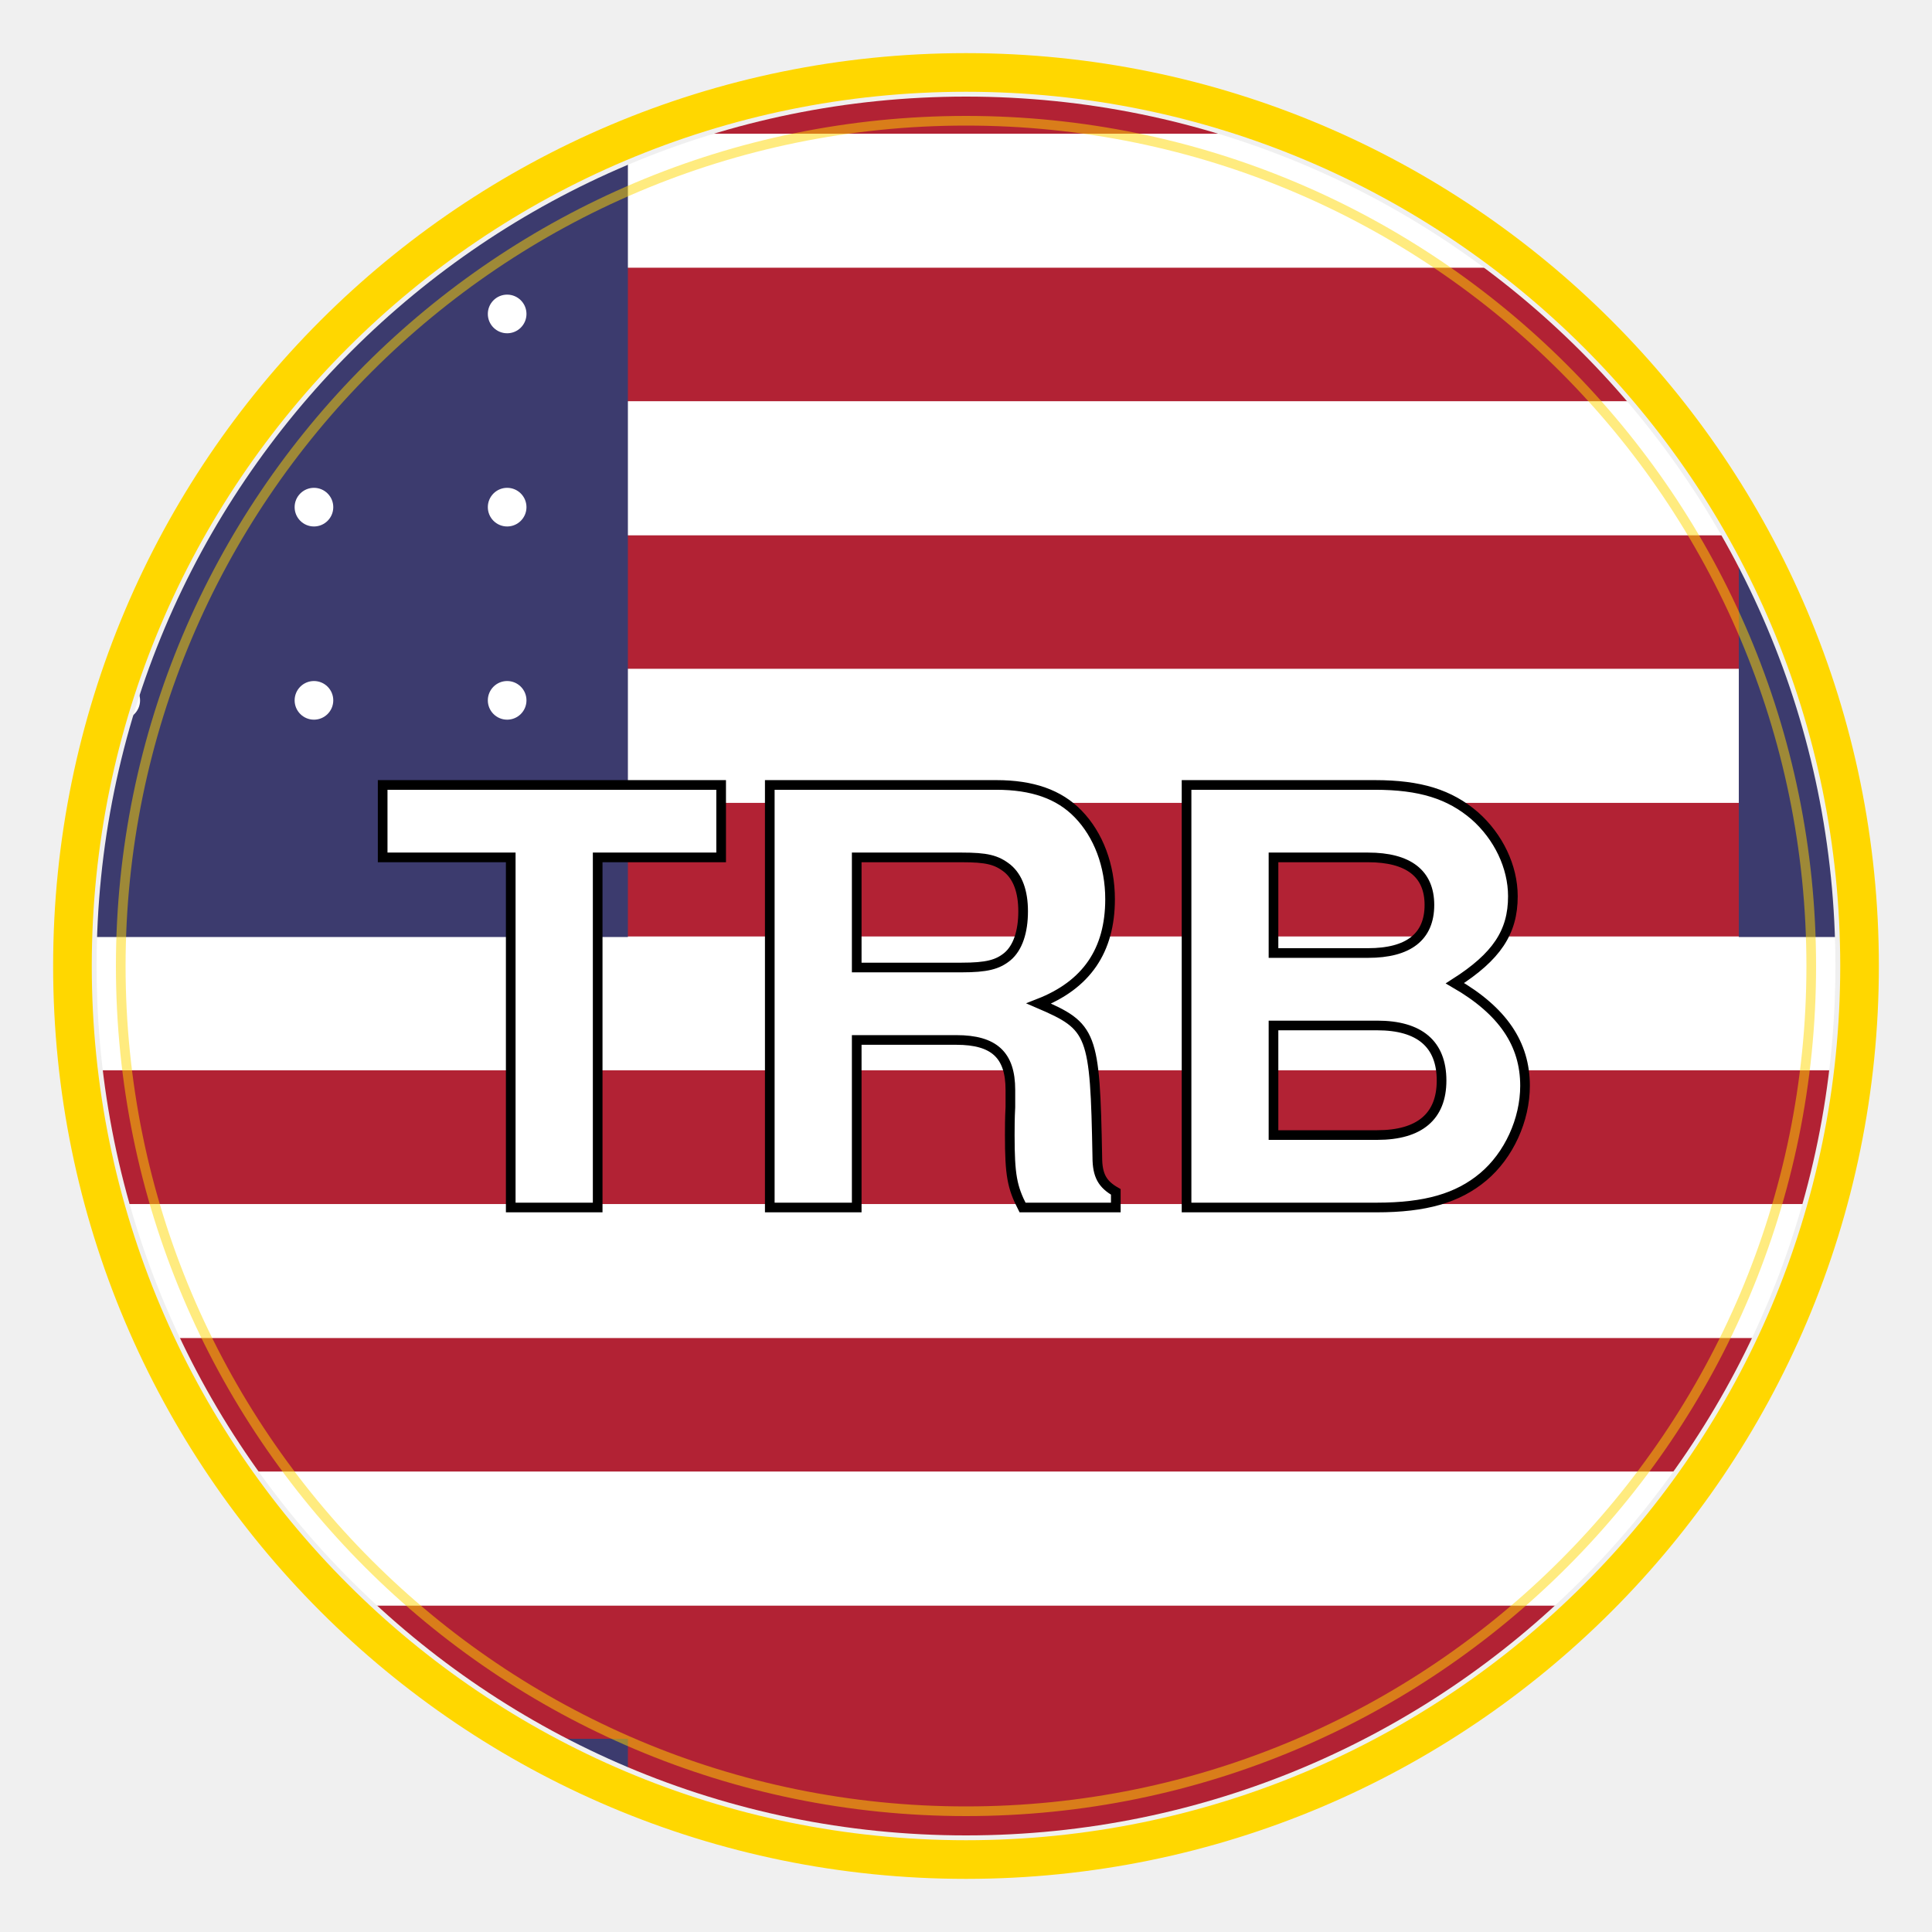
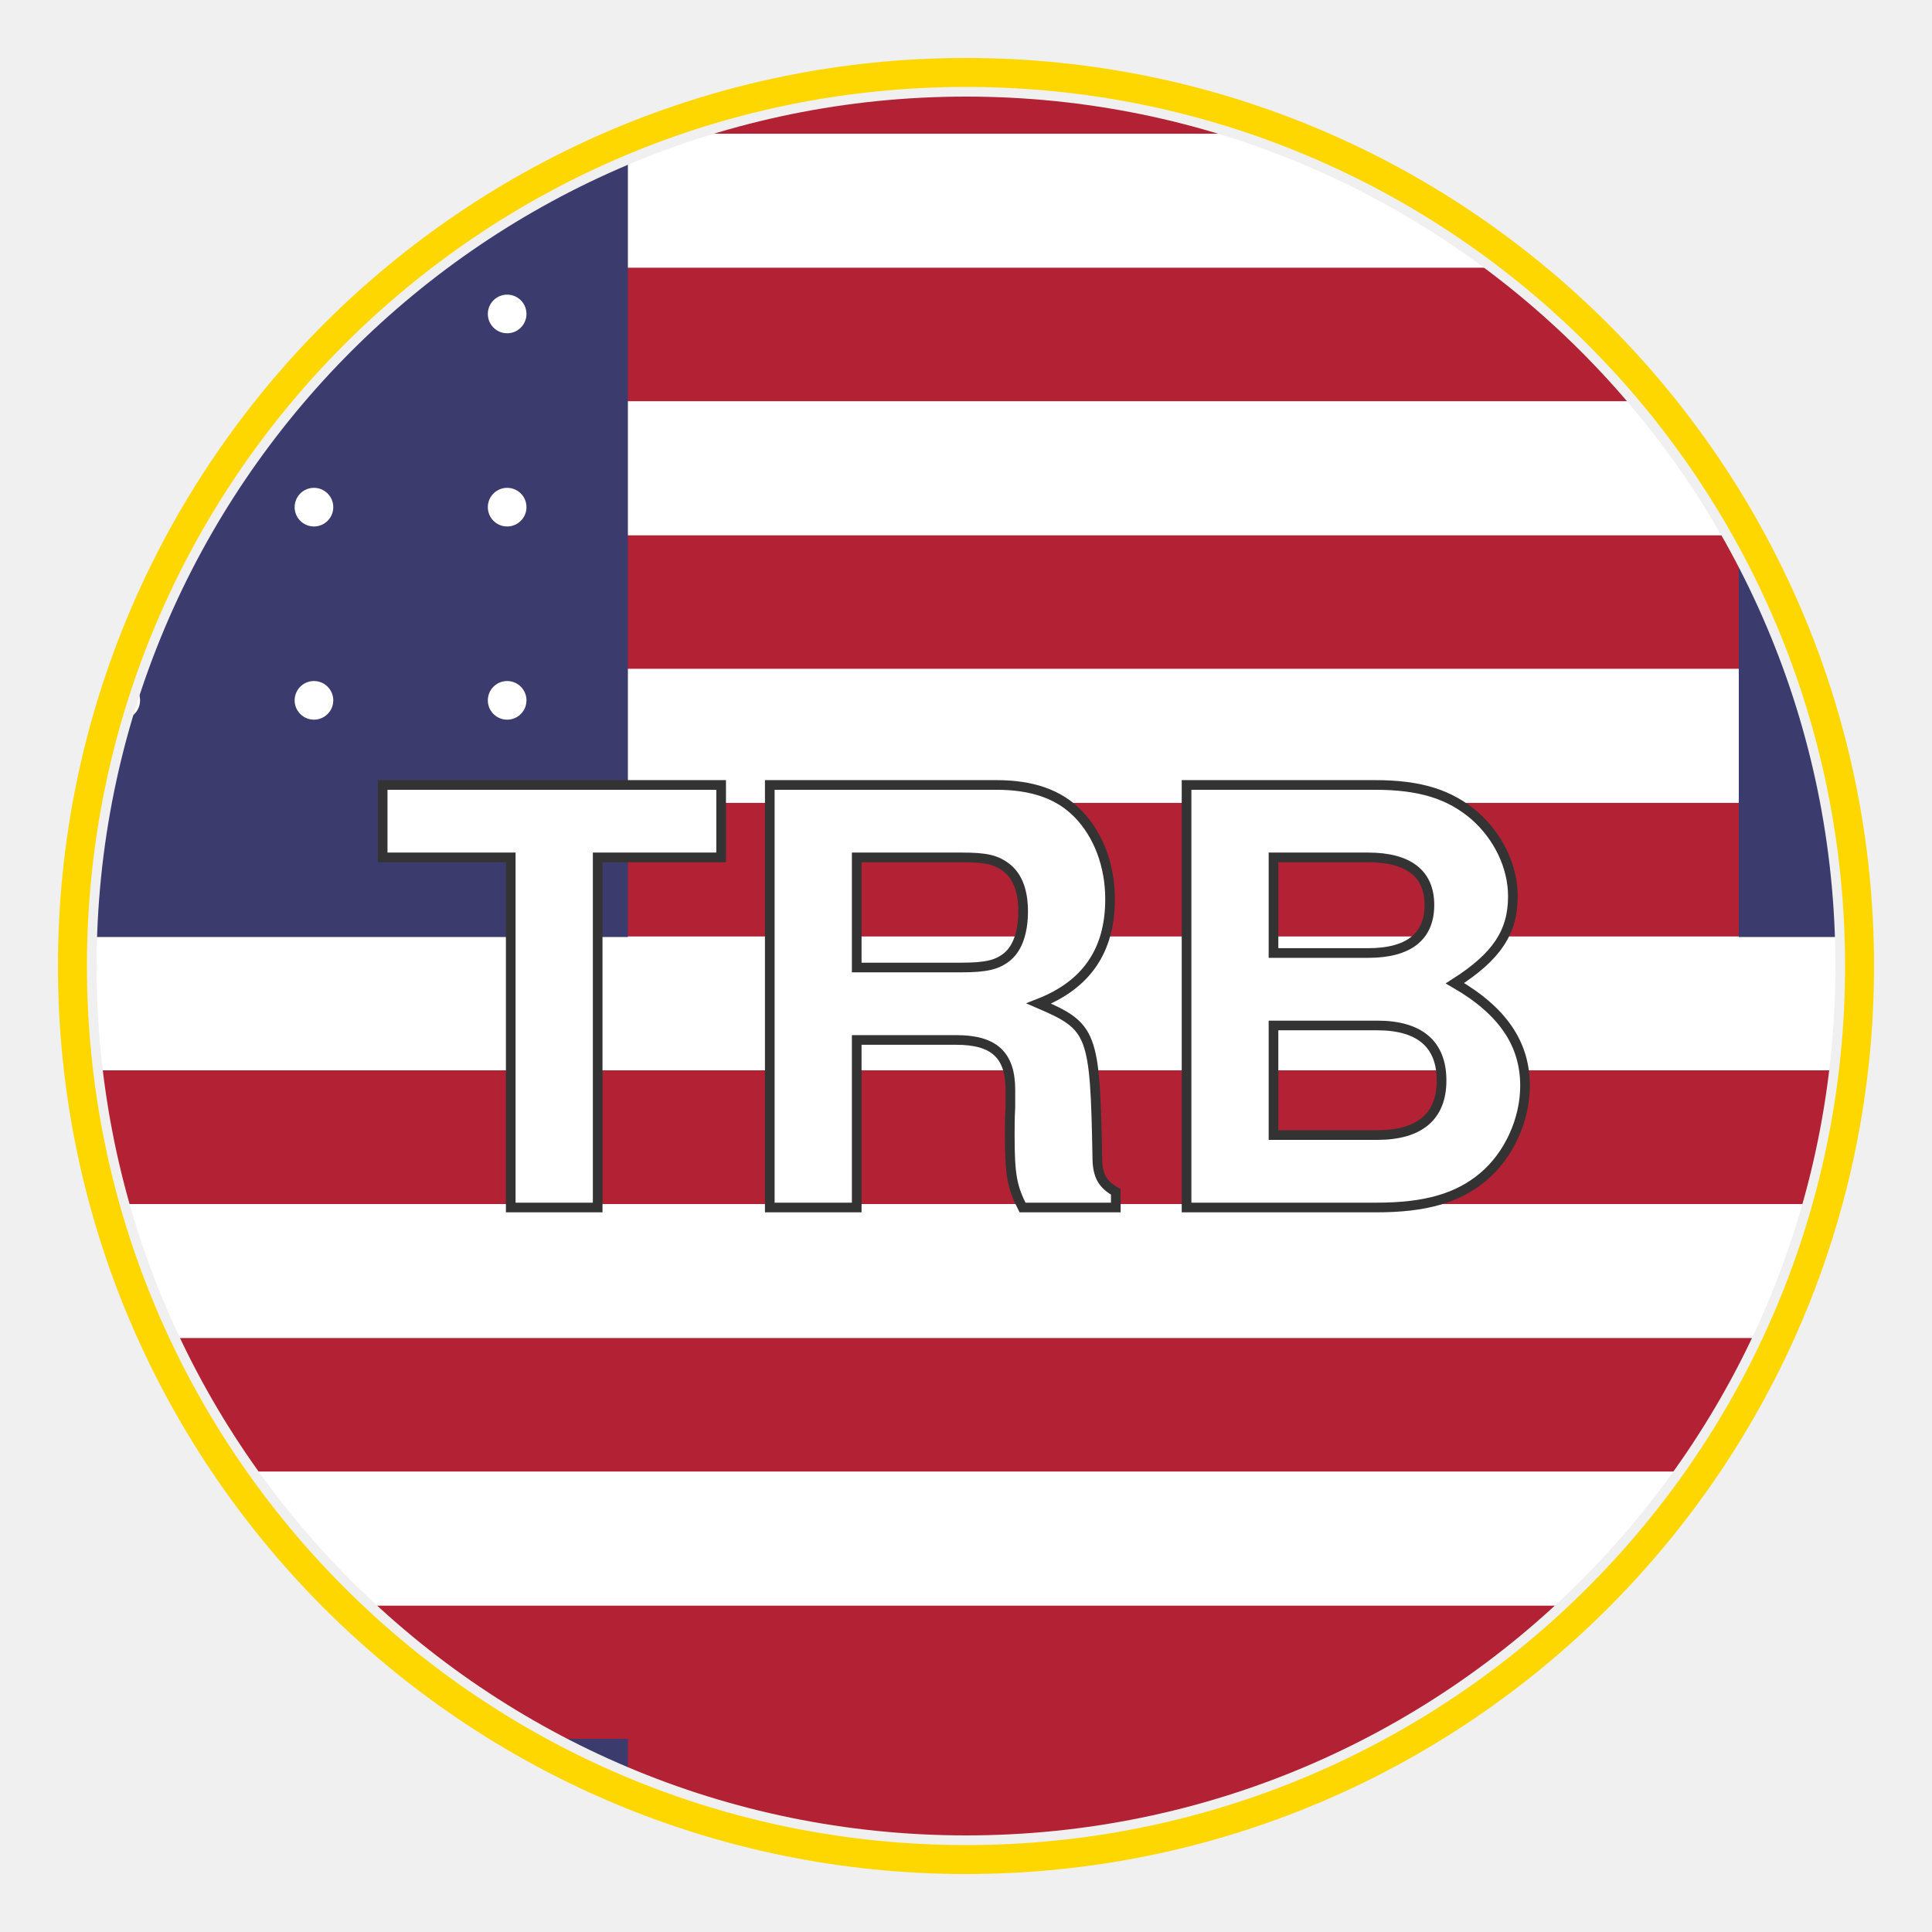
<svg xmlns="http://www.w3.org/2000/svg" width="400" height="400" viewBox="0 0 400 400">
-   <circle cx="200" cy="200" r="180" fill="url(#flagPattern)" />
+   <circle cx="200" cy="200" r="180" fill="url(#americanFlag)" />
  <defs>
-     <pattern id="flagPattern" patternUnits="userSpaceOnUse" width="360" height="360" patternTransform="rotate(0)">
+     <pattern id="americanFlag" patternUnits="userSpaceOnUse" width="360" height="360">
      <rect width="360" height="27.7" y="0" fill="#B22234" />
      <rect width="360" height="27.7" y="55.4" fill="#B22234" />
      <rect width="360" height="27.7" y="110.8" fill="#B22234" />
      <rect width="360" height="27.7" y="166.2" fill="#B22234" />
      <rect width="360" height="27.7" y="221.6" fill="#B22234" />
      <rect width="360" height="27.7" y="277" fill="#B22234" />
      <rect width="360" height="27.7" y="332.4" fill="#B22234" />
      <rect width="360" height="27.7" y="27.7" fill="#FFFFFF" />
      <rect width="360" height="27.7" y="83.1" fill="#FFFFFF" />
      <rect width="360" height="27.7" y="138.5" fill="#FFFFFF" />
      <rect width="360" height="27.7" y="193.9" fill="#FFFFFF" />
      <rect width="360" height="27.7" y="249.3" fill="#FFFFFF" />
      <rect width="360" height="27.7" y="304.7" fill="#FFFFFF" />
      <rect width="130" height="194" y="0" fill="#3C3B6E" />
      <circle cx="25" cy="25" r="4" fill="#FFFFFF" />
      <circle cx="65" cy="25" r="4" fill="#FFFFFF" />
      <circle cx="105" cy="25" r="4" fill="#FFFFFF" />
      <circle cx="25" cy="65" r="4" fill="#FFFFFF" />
      <circle cx="65" cy="65" r="4" fill="#FFFFFF" />
      <circle cx="105" cy="65" r="4" fill="#FFFFFF" />
      <circle cx="25" cy="105" r="4" fill="#FFFFFF" />
      <circle cx="65" cy="105" r="4" fill="#FFFFFF" />
      <circle cx="105" cy="105" r="4" fill="#FFFFFF" />
      <circle cx="25" cy="145" r="4" fill="#FFFFFF" />
      <circle cx="65" cy="145" r="4" fill="#FFFFFF" />
      <circle cx="105" cy="145" r="4" fill="#FFFFFF" />
    </pattern>
  </defs>
-   <circle cx="200" cy="200" r="185" fill="none" stroke="#FFD700" stroke-width="8" />
-   <circle cx="200" cy="200" r="175" fill="none" stroke="#FFD700" stroke-width="2" opacity="0.5" />
-   <text x="200" y="250" font-family="Arial Black, Helvetica, sans-serif" font-size="120" font-weight="900" text-anchor="middle" fill="#FFFFFF" stroke="#000000" stroke-width="2">TRB</text>
+   <circle cx="200" cy="200" r="185" fill="none" stroke="#FFD700" stroke-width="6" />
+   <text x="200" y="250" font-family="Arial Black, Helvetica, sans-serif" font-size="120" font-weight="900" text-anchor="middle" fill="#FFFFFF" stroke="#333" stroke-width="2">TRB</text>
</svg>
